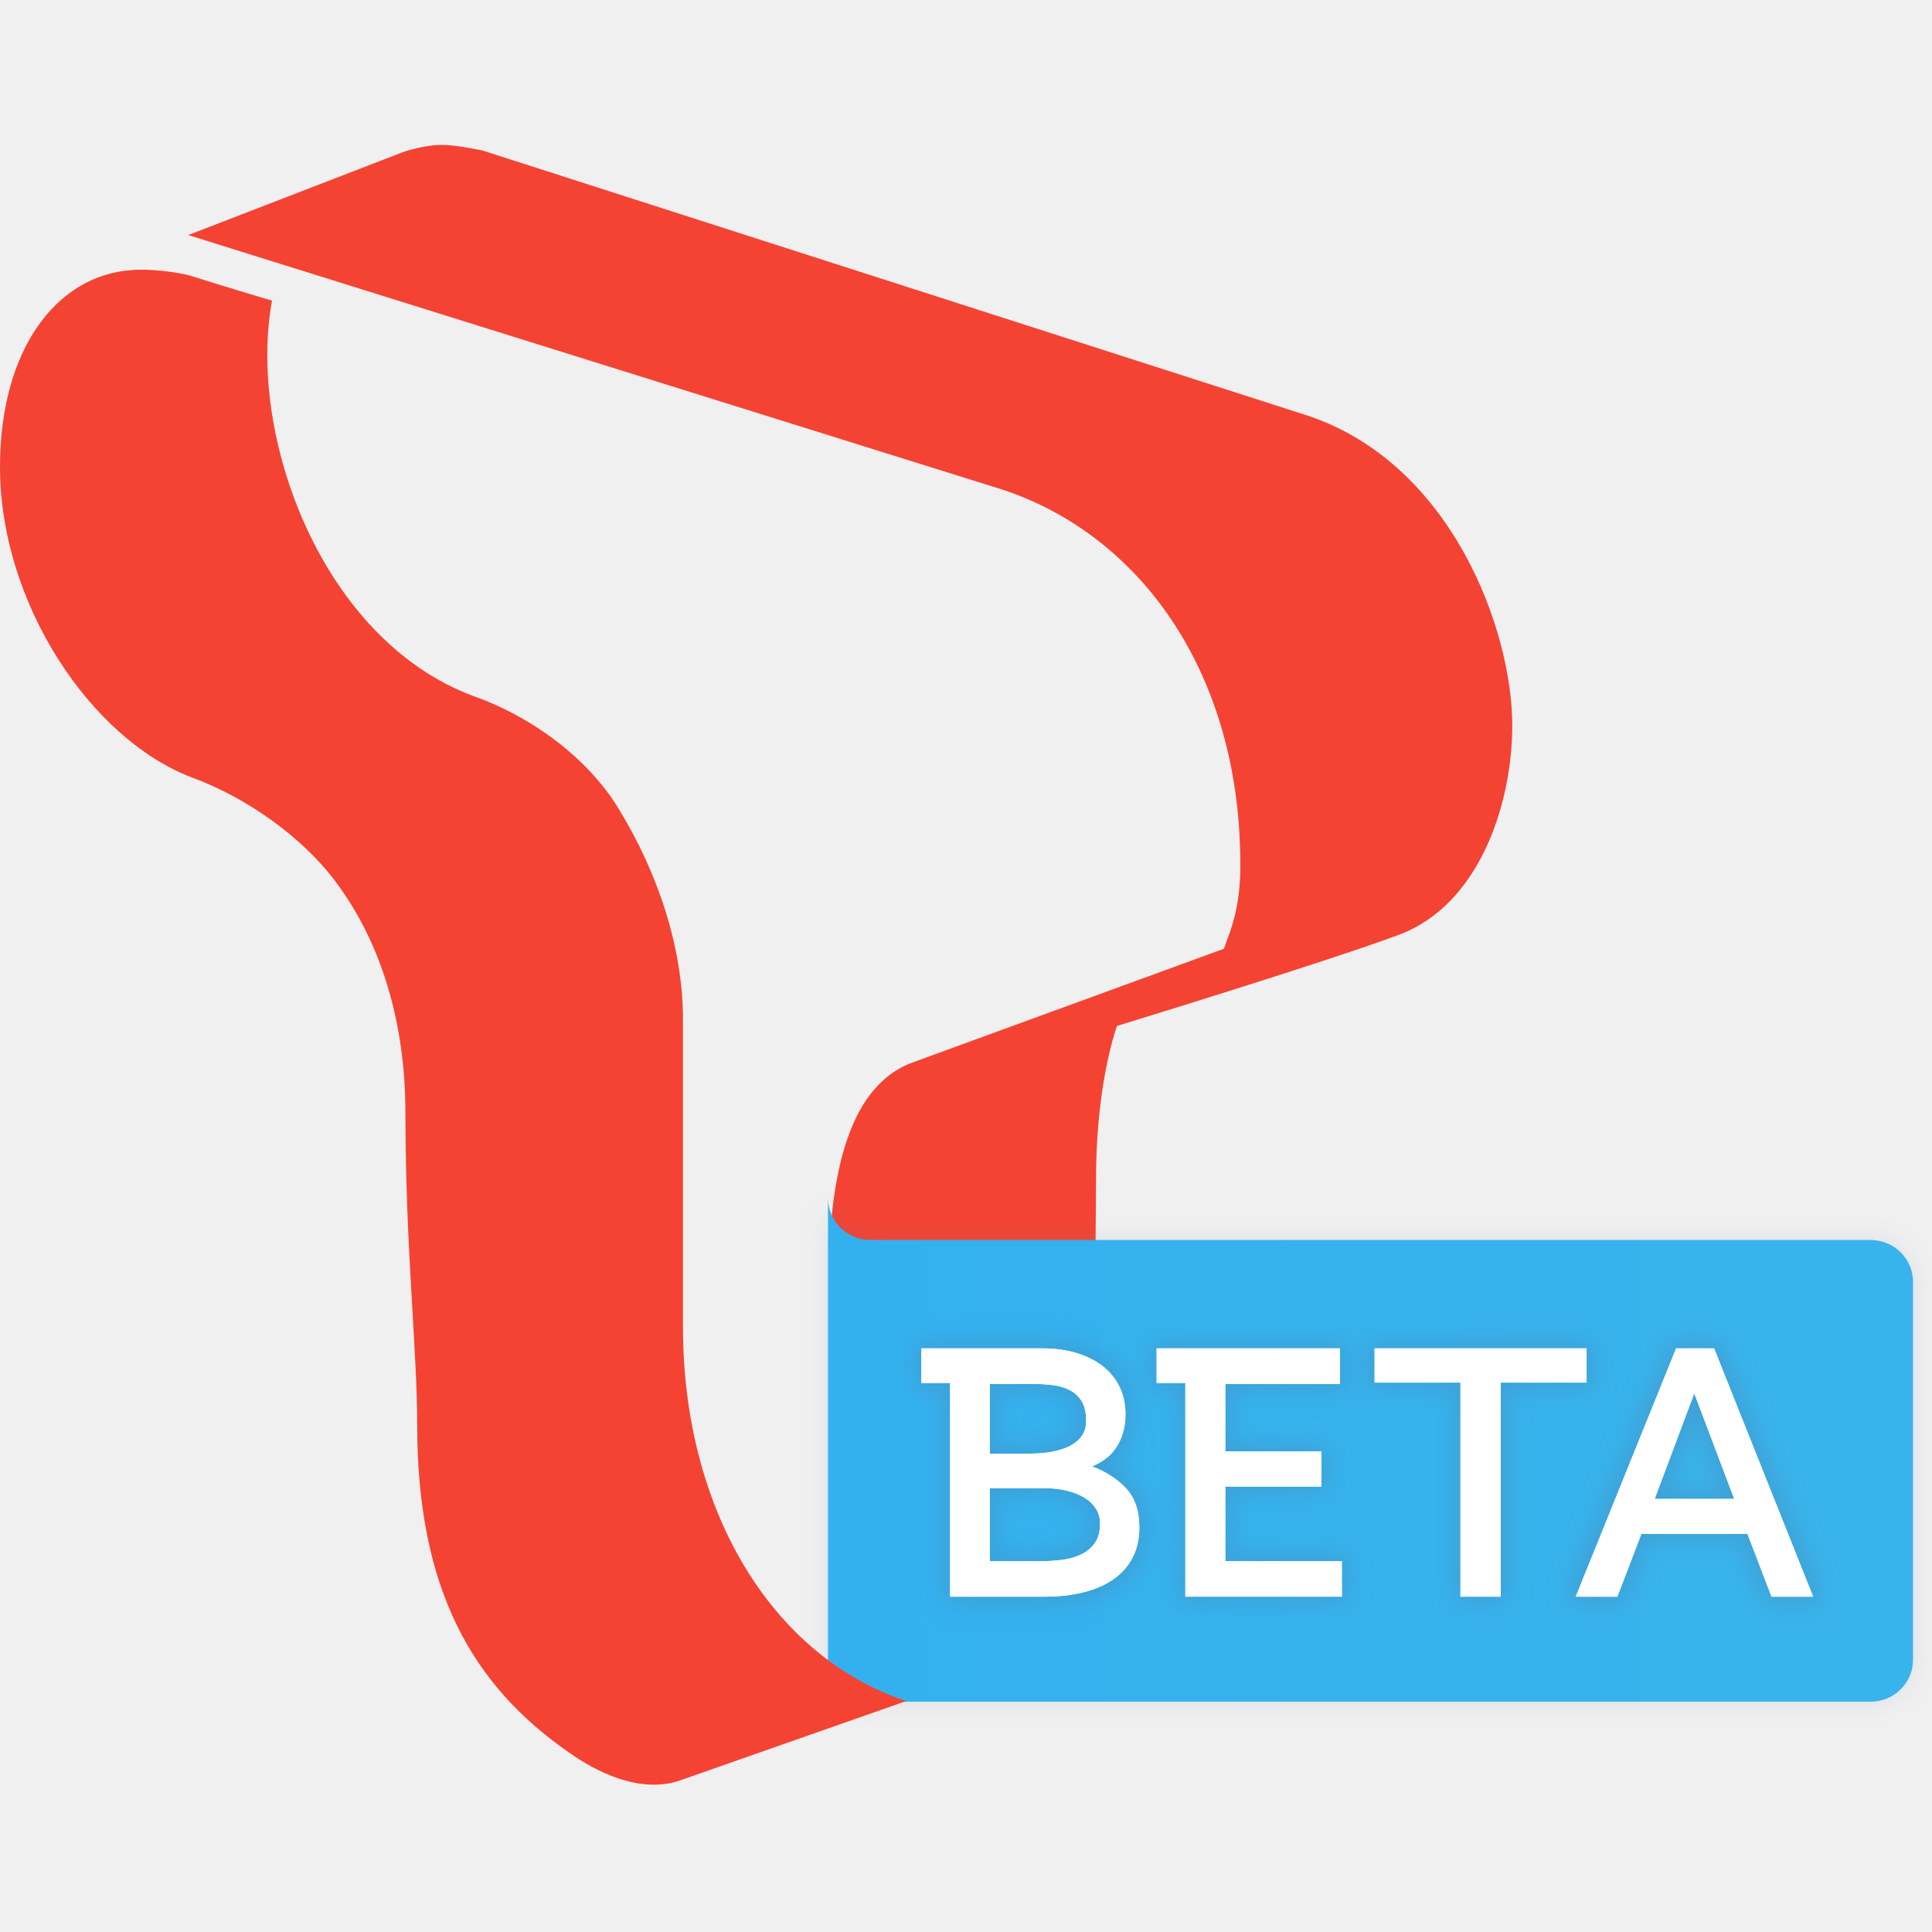
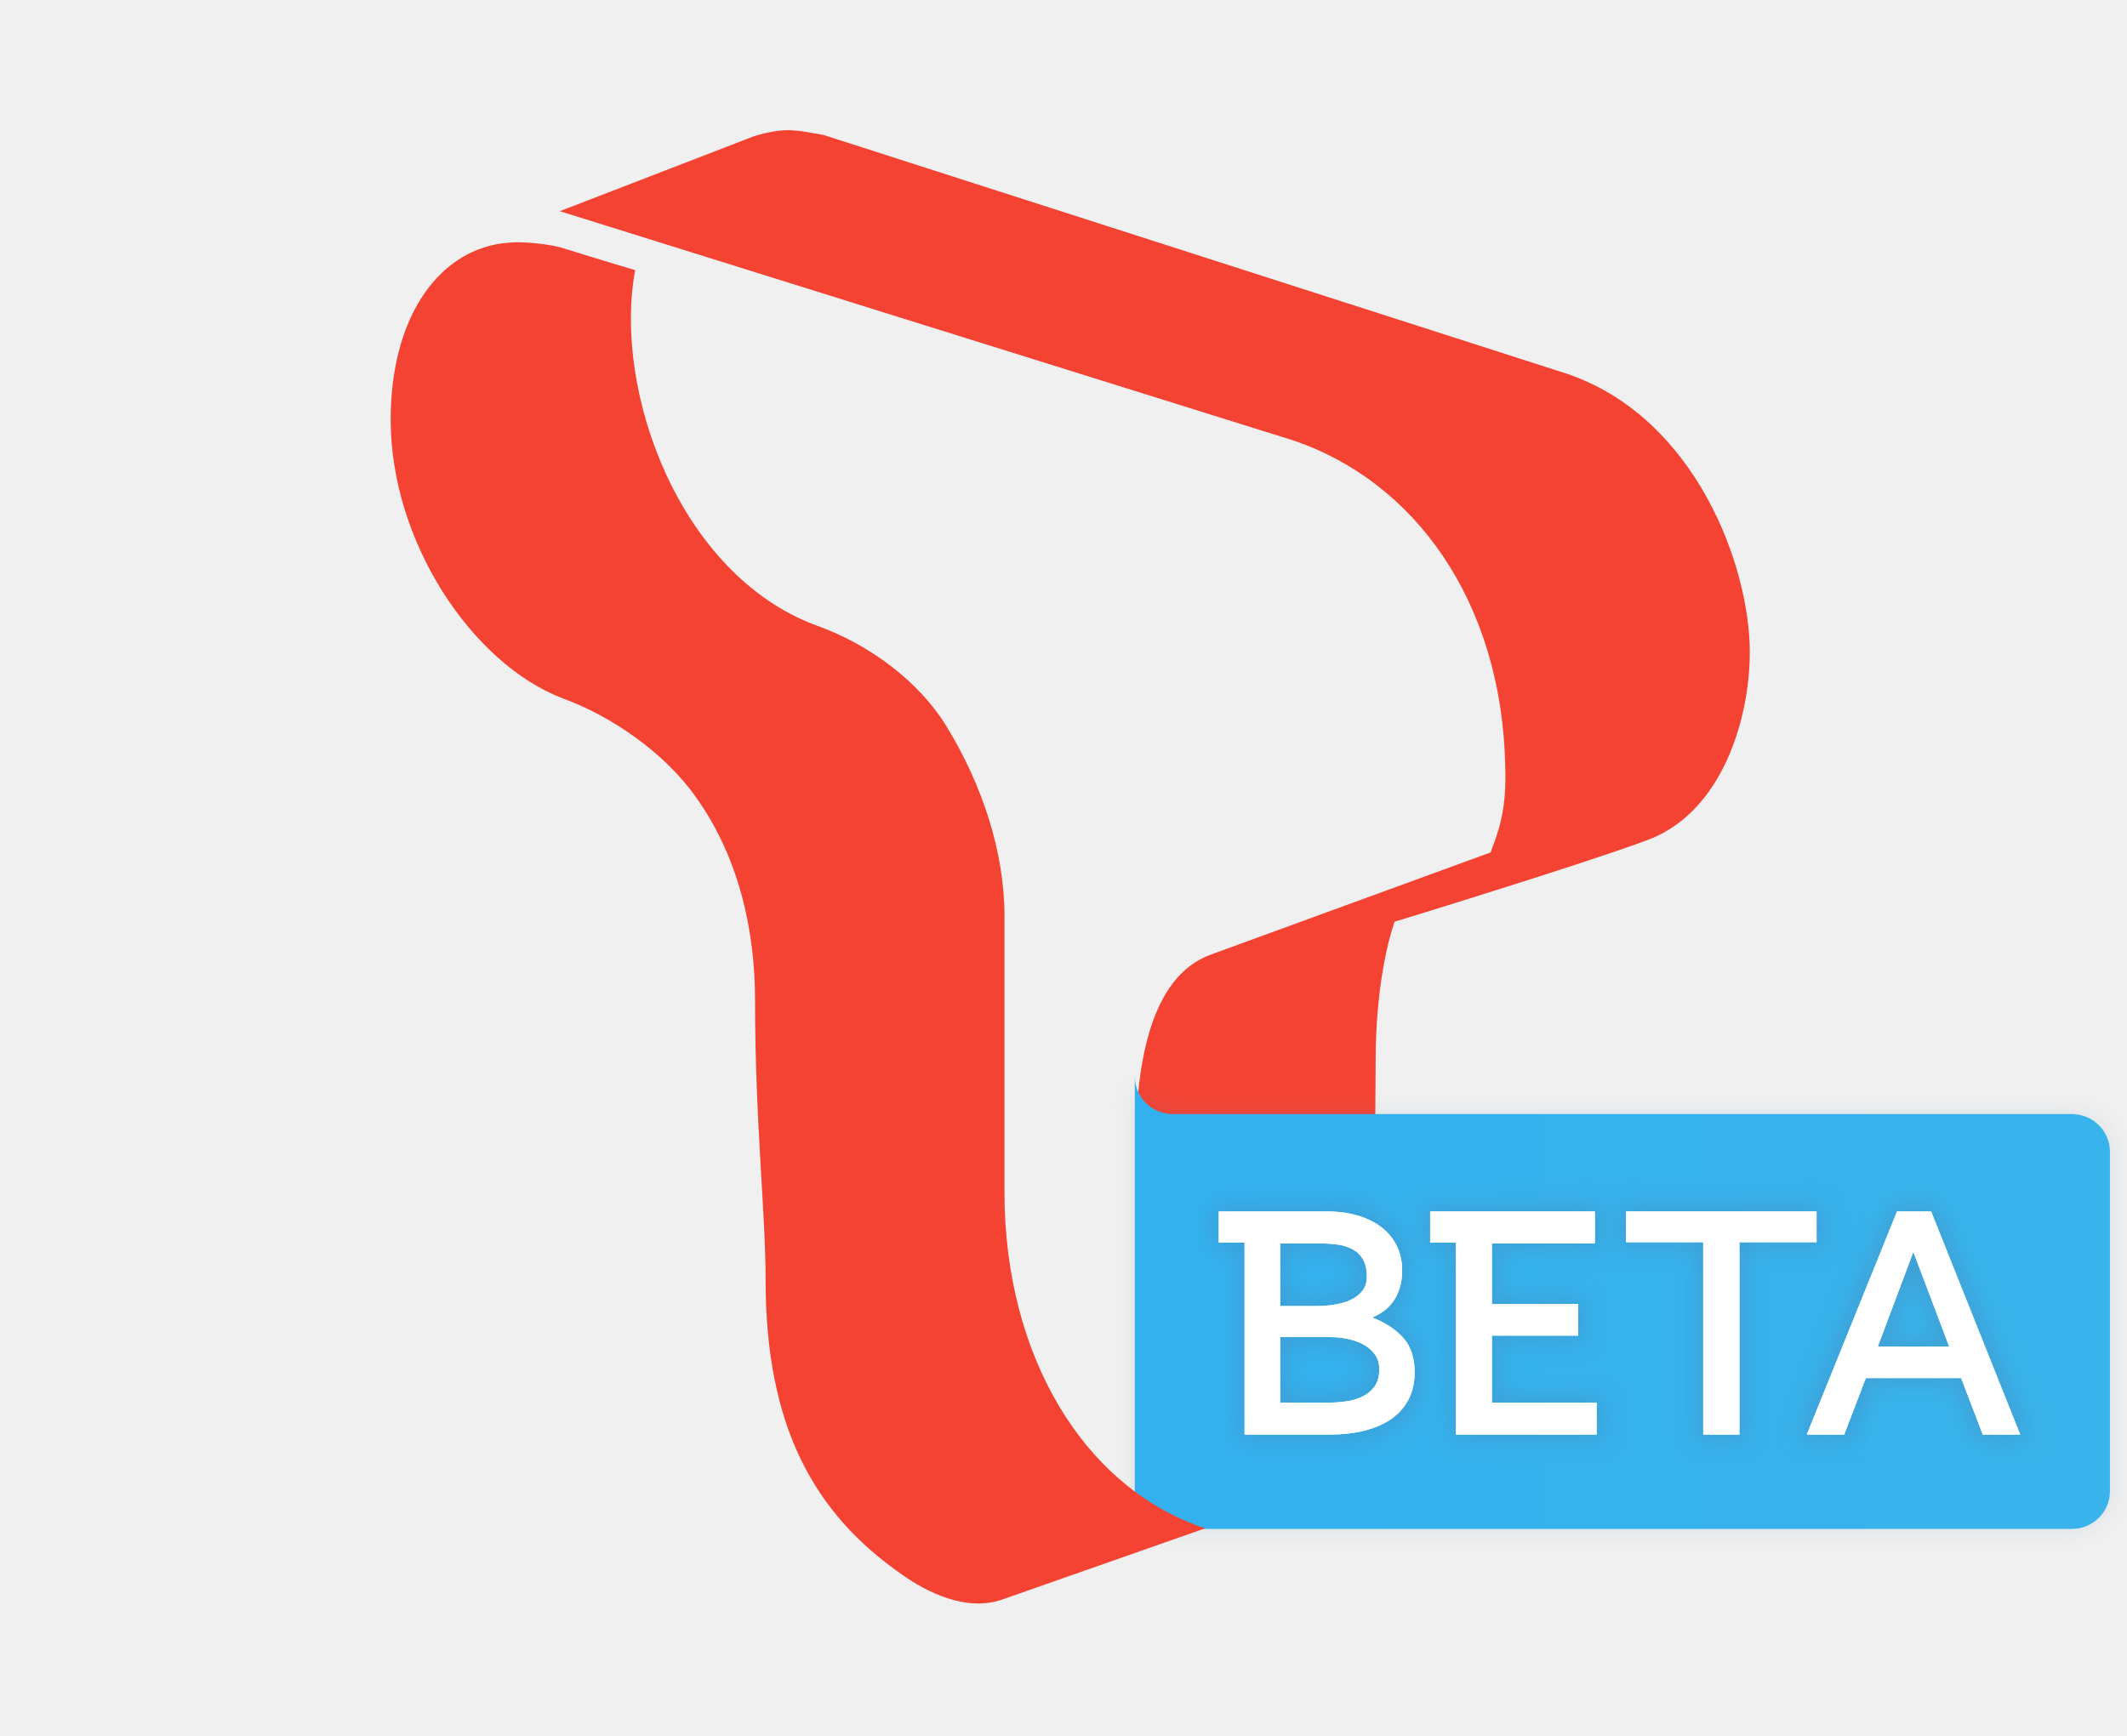
- <svg xmlns="http://www.w3.org/2000/svg" xmlns:xlink="http://www.w3.org/1999/xlink" width="80px" height="80px" viewBox="0 0 80 80" version="1.1">
+ <svg xmlns="http://www.w3.org/2000/svg" xmlns:xlink="http://www.w3.org/1999/xlink" width="98px" height="80px" viewBox="0 0 98 80" version="1.1">
  <defs>
    <linearGradient x1="100%" y1="50%" x2="-2.22044605e-14%" y2="50%" id="linearGradient-1">
      <stop stop-color="#39B3EB" offset="0%" />
      <stop stop-color="#33B1EF" offset="100%" />
    </linearGradient>
    <path d="M43.735,1.74 L43.735,1.734 L2.345,1.734 L2.345,1.727 C2.296,1.731 2.248,1.734 2.199,1.734 C1.232,1.734 0.449,0.958 0.449,0 L0.447,0 L0.447,19.116 L0.449,19.116 C0.449,19.117 0.449,19.117 0.449,19.117 C0.449,20.074 1.231,20.85 2.197,20.851 L2.197,20.851 L43.626,20.851 L43.626,20.851 C44.592,20.85 45.375,20.074 45.375,19.117 L45.375,3.468 C45.375,2.548 44.65,1.796 43.735,1.74" id="path-2" />
    <filter x="-3.3%" y="-7.2%" width="106.7%" height="114.4%" filterUnits="objectBoundingBox" id="filter-3">
      <feOffset dx="0" dy="0" in="SourceAlpha" result="shadowOffsetOuter1" />
      <feGaussianBlur stdDeviation="0.5" in="shadowOffsetOuter1" result="shadowBlurOuter1" />
      <feColorMatrix values="0 0 0 0 0.314   0 0 0 0 0.475   0 0 0 0 0.639  0 0 0 0.15 0" type="matrix" in="shadowBlurOuter1" />
    </filter>
    <path d="M13.339,13.63 C13.339,14.107 13.246,14.525 13.059,14.885 C12.872,15.244 12.608,15.544 12.266,15.782 C11.924,16.02 11.511,16.2 11.028,16.322 C10.545,16.443 10.012,16.504 9.429,16.504 L5.504,16.504 L5.504,7.653 L4.315,7.653 L4.315,6.222 L9.305,6.222 C9.852,6.222 10.34,6.29 10.769,6.425 C11.197,6.56 11.559,6.746 11.856,6.985 C12.152,7.223 12.377,7.509 12.532,7.842 C12.687,8.174 12.765,8.539 12.765,8.934 C12.765,9.231 12.728,9.499 12.655,9.737 C12.582,9.976 12.482,10.185 12.355,10.365 C12.227,10.545 12.079,10.695 11.91,10.817 C11.742,10.938 11.566,11.035 11.384,11.107 C11.985,11.341 12.462,11.653 12.813,12.044 C13.164,12.436 13.339,12.964 13.339,13.63 Z M11.712,13.481 C11.712,13.248 11.655,13.041 11.541,12.861 C11.427,12.681 11.268,12.528 11.062,12.402 C10.857,12.276 10.614,12.179 10.331,12.112 C10.048,12.044 9.743,12.011 9.415,12.011 L7.145,12.011 L7.145,15.033 L9.333,15.033 C9.588,15.033 9.857,15.015 10.14,14.979 C10.422,14.943 10.68,14.871 10.912,14.763 C11.145,14.655 11.336,14.5 11.486,14.298 C11.637,14.095 11.712,13.823 11.712,13.481 Z M11.138,9.231 C11.138,8.889 11.076,8.617 10.953,8.415 C10.83,8.213 10.664,8.057 10.454,7.95 C10.244,7.842 10.005,7.772 9.736,7.74 C9.467,7.709 9.182,7.693 8.882,7.693 L7.145,7.693 L7.145,10.581 L8.8,10.581 C9.119,10.581 9.419,10.556 9.702,10.506 C9.985,10.457 10.233,10.378 10.447,10.27 C10.661,10.162 10.83,10.023 10.953,9.852 C11.076,9.681 11.138,9.474 11.138,9.231 Z" id="path-4" />
    <filter x="-19.4%" y="-17.0%" width="138.8%" height="134.0%" filterUnits="objectBoundingBox" id="filter-5">
      <feMorphology radius="0.25" operator="dilate" in="SourceAlpha" result="shadowSpreadOuter1" />
      <feOffset dx="0" dy="0" in="shadowSpreadOuter1" result="shadowOffsetOuter1" />
      <feGaussianBlur stdDeviation="0.5" in="shadowOffsetOuter1" result="shadowBlurOuter1" />
      <feComposite in="shadowBlurOuter1" in2="SourceAlpha" operator="out" result="shadowBlurOuter1" />
      <feColorMatrix values="0 0 0 0 0.314   0 0 0 0 0.475   0 0 0 0 0.639  0 0 0 0.3 0" type="matrix" in="shadowBlurOuter1" />
    </filter>
    <polygon id="path-6" points="15.244 16.504 15.244 7.653 14.055 7.653 14.055 6.222 21.643 6.222 21.643 7.693 16.899 7.693 16.899 10.486 20.878 10.486 20.878 11.943 16.899 11.943 16.899 15.033 21.725 15.033 21.725 16.504" />
    <filter x="-22.8%" y="-17.0%" width="145.6%" height="134.0%" filterUnits="objectBoundingBox" id="filter-7">
      <feMorphology radius="0.25" operator="dilate" in="SourceAlpha" result="shadowSpreadOuter1" />
      <feOffset dx="0" dy="0" in="shadowSpreadOuter1" result="shadowOffsetOuter1" />
      <feGaussianBlur stdDeviation="0.5" in="shadowOffsetOuter1" result="shadowBlurOuter1" />
      <feComposite in="shadowBlurOuter1" in2="SourceAlpha" operator="out" result="shadowBlurOuter1" />
      <feColorMatrix values="0 0 0 0 0.314   0 0 0 0 0.475   0 0 0 0 0.639  0 0 0 0.3 0" type="matrix" in="shadowBlurOuter1" />
    </filter>
    <polygon id="path-8" points="28.304 7.639 28.304 16.504 26.636 16.504 26.636 7.639 23.081 7.639 23.081 6.222 31.859 6.222 31.859 7.639" />
    <filter x="-19.9%" y="-17.0%" width="139.9%" height="134.0%" filterUnits="objectBoundingBox" id="filter-9">
      <feMorphology radius="0.25" operator="dilate" in="SourceAlpha" result="shadowSpreadOuter1" />
      <feOffset dx="0" dy="0" in="shadowSpreadOuter1" result="shadowOffsetOuter1" />
      <feGaussianBlur stdDeviation="0.5" in="shadowOffsetOuter1" result="shadowBlurOuter1" />
      <feComposite in="shadowBlurOuter1" in2="SourceAlpha" operator="out" result="shadowBlurOuter1" />
      <feColorMatrix values="0 0 0 0 0.314   0 0 0 0 0.475   0 0 0 0 0.639  0 0 0 0.3 0" type="matrix" in="shadowBlurOuter1" />
    </filter>
    <path d="M38.519,13.9 L34.13,13.9 L33.132,16.504 L31.409,16.504 L35.566,6.222 L37.138,6.222 L41.24,16.504 L39.517,16.504 L38.519,13.9 Z M34.677,12.456 L37.972,12.456 L36.318,8.084 L34.677,12.456 Z" id="path-10" />
    <filter x="-19.0%" y="-17.0%" width="138.0%" height="134.0%" filterUnits="objectBoundingBox" id="filter-11">
      <feMorphology radius="0.25" operator="dilate" in="SourceAlpha" result="shadowSpreadOuter1" />
      <feOffset dx="0" dy="0" in="shadowSpreadOuter1" result="shadowOffsetOuter1" />
      <feGaussianBlur stdDeviation="0.5" in="shadowOffsetOuter1" result="shadowBlurOuter1" />
      <feComposite in="shadowBlurOuter1" in2="SourceAlpha" operator="out" result="shadowBlurOuter1" />
      <feColorMatrix values="0 0 0 0 0.314   0 0 0 0 0.475   0 0 0 0 0.639  0 0 0 0.3 0" type="matrix" in="shadowBlurOuter1" />
    </filter>
  </defs>
  <g id="Icon_Badge_Graphic" stroke="none" stroke-width="1" fill="none" fill-rule="evenodd">
    <g id="##Element/BI/size80">
-       <rect id="Icon_Area" fill-opacity="0" fill="#FFFFFF" x="0" y="0" width="80" height="80" />
-       <g id="Group-4-Copy" transform="translate(0, 6)">
+       <g id="Group-4-Copy" transform="translate(18, 6)">
        <path d="M34.311,47.252 C34.311,43.239 34.912,39.025 37.813,37.985 L50.678,33.286 C50.968,32.469 51.426,31.509 51.354,29.354 C51.209,21.699 47.147,16.126 41.491,14.268 L7.792,3.733 L16.689,0.297 C17.124,0.149 17.777,-1.70530257e-13 18.284,-1.70530257e-13 C18.864,-1.70530257e-13 19.517,0.149 19.952,0.223 L54.182,11.221 C60.129,13.228 62.62,20.104 62.62,24.043 C62.62,27.238 61.289,31.434 57.953,32.698 C54.98,33.812 46.254,36.481 46.254,36.481 C45.964,37.299 45.384,39.552 45.384,42.822 C45.384,44.679 45.262,54.397 45.262,56.181 C45.262,60.416 43.231,64.355 39.388,64.355 C37.72,64.281 35.834,63.463 34.311,61.977 L34.311,47.252 Z" id="Shape" fill="#F44333" />
        <g id="Group-3" transform="translate(33.83851, 43.61131)">
          <g id="Fill-1">
            <use fill="black" fill-opacity="1" filter="url(#filter-3)" xlink:href="#path-2" />
            <use fill="url(#linearGradient-1)" fill-rule="evenodd" xlink:href="#path-2" />
          </g>
          <g id="B">
            <use fill="black" fill-opacity="1" filter="url(#filter-5)" xlink:href="#path-4" />
            <use fill="#FFFFFF" fill-rule="evenodd" xlink:href="#path-4" />
            <use fill="#FFFFFF" fill-rule="evenodd" xlink:href="#path-4" />
          </g>
          <g id="E">
            <use fill="black" fill-opacity="1" filter="url(#filter-7)" xlink:href="#path-6" />
            <use fill="#FFFFFF" fill-rule="evenodd" xlink:href="#path-6" />
            <use fill="#FFFFFF" fill-rule="evenodd" xlink:href="#path-6" />
          </g>
          <g id="T">
            <use fill="black" fill-opacity="1" filter="url(#filter-9)" xlink:href="#path-8" />
            <use fill="#FFFFFF" fill-rule="evenodd" xlink:href="#path-8" />
            <use fill="#FFFFFF" fill-rule="evenodd" xlink:href="#path-8" />
          </g>
          <g id="A">
            <use fill="black" fill-opacity="1" filter="url(#filter-11)" xlink:href="#path-10" />
            <use fill="#FFFFFF" fill-rule="evenodd" xlink:href="#path-10" />
            <use fill="#FFFFFF" fill-rule="evenodd" xlink:href="#path-10" />
          </g>
        </g>
        <path d="M28.28,36.197 L28.28,48.942 C28.28,56.591 32.018,62.616 37.526,64.437 L28.259,67.689 C26.537,68.345 24.642,67.329 23.609,66.601 C19.478,63.759 17.275,59.702 17.275,53 C17.275,49.867 16.788,45.689 16.788,40.08 C16.788,36.875 16.036,33.472 14.039,30.704 C12.593,28.664 10.142,26.993 7.938,26.191 C3.739,24.589 1.13686838e-13,18.954 1.13686838e-13,13.344 C1.13686838e-13,8.464 2.341,5.404 5.439,5.185 C6.127,5.113 7.287,5.258 7.838,5.404 C9.697,5.987 11.264,6.449 11.264,6.449 C10.231,12.059 13.33,20.487 19.595,22.819 C22.073,23.693 24.371,25.437 25.61,27.477 C27.263,30.172 28.28,33.283 28.28,36.197 Z" id="Shape" fill="#F44333" />
      </g>
+       <rect id="Icon_Area" fill-opacity="0" fill="#FFFFFF" x="0" y="0" width="98" height="80" />
    </g>
  </g>
</svg>
